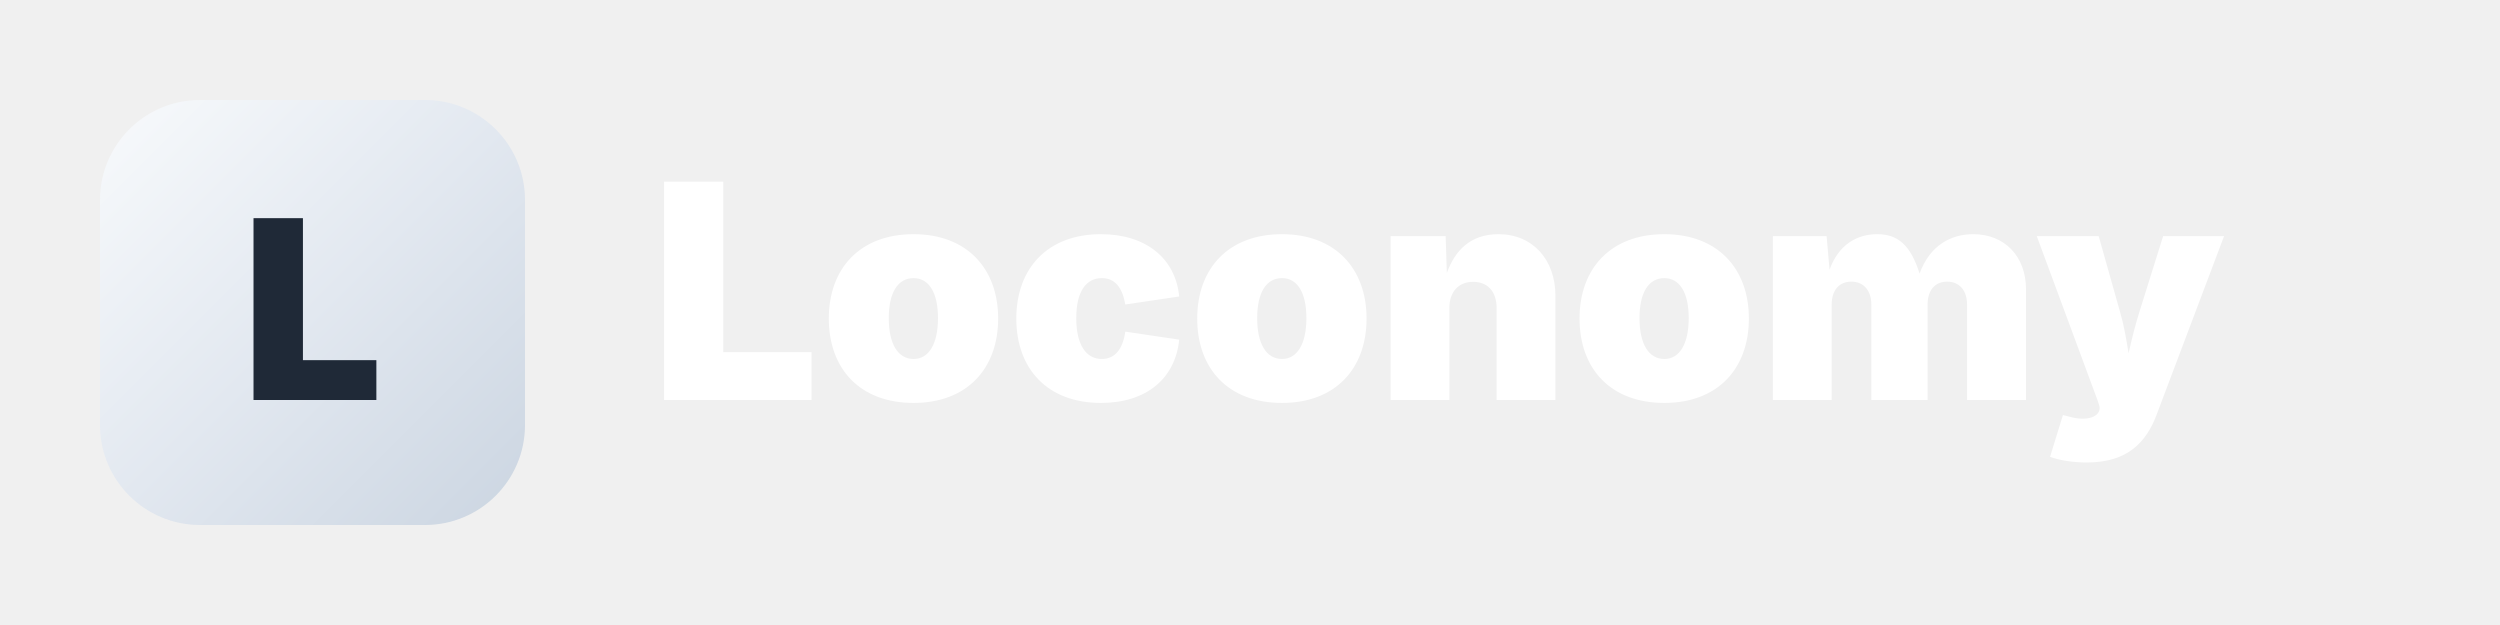
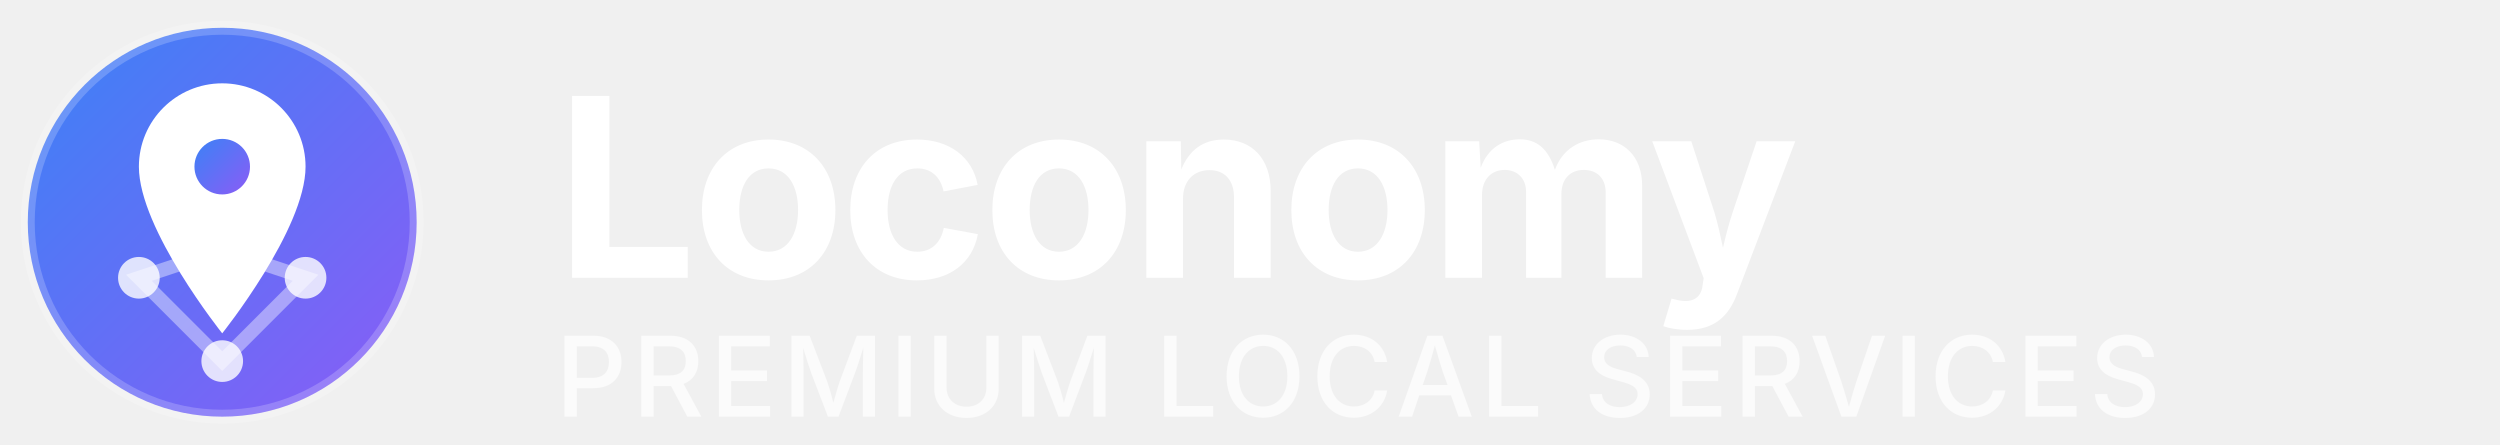
- <svg xmlns="http://www.w3.org/2000/svg" viewBox="0 0 200 50" width="200" height="50">
+ <svg xmlns="http://www.w3.org/2000/svg" width="180" height="32" viewBox="0 0 180 32" fill="none">
+   <g id="icon">
+     <circle cx="16" cy="16" r="14" fill="url(#gradient-light)" stroke="rgba(255,255,255,0.2)" stroke-width="1" />
+     <path d="M16 6c-3.314 0-6 2.686-6 6 0 4.5 6 12 6 12s6-7.5 6-12c0-3.314-2.686-6-6-6z" fill="white" />
+     <circle cx="16" cy="12" r="2" fill="url(#gradient-light)" />
+     <circle cx="10" cy="20" r="1.5" fill="rgba(255,255,255,0.8)" />
+     <circle cx="22" cy="20" r="1.5" fill="rgba(255,255,255,0.8)" />
+     <circle cx="16" cy="26" r="1.5" fill="rgba(255,255,255,0.8)" />
+     <path d="M16 18 L10 20 L16 26 L22 20 Z" stroke="rgba(255,255,255,0.4)" stroke-width="1" fill="none" />
+   </g>
+   <g id="text" transform="translate(40, 0)">
+     <text x="0" y="20" fill="white" font-family="Inter, -apple-system, BlinkMacSystemFont, 'Segoe UI', sans-serif" font-size="18" font-weight="700" letter-spacing="-0.02em">
+       Loconomy
+     </text>
+     <text x="0" y="30" fill="rgba(255,255,255,0.7)" font-family="Inter, -apple-system, BlinkMacSystemFont, 'Segoe UI', sans-serif" font-size="8" font-weight="500" letter-spacing="0.05em">
+       PREMIUM LOCAL SERVICES
+     </text>
+   </g>
  <defs>
-     <linearGradient id="lightGradient" x1="0%" y1="0%" x2="100%" y2="100%">
-       <stop offset="0%" style="stop-color:#f8fafc;stop-opacity:1" />
-       <stop offset="50%" style="stop-color:#e2e8f0;stop-opacity:1" />
-       <stop offset="100%" style="stop-color:#cbd5e1;stop-opacity:1" />
+     <linearGradient id="gradient-light" x1="0%" y1="0%" x2="100%" y2="100%">
+       <stop offset="0%" style="stop-color:#3B82F6;stop-opacity:1" />
+       <stop offset="100%" style="stop-color:#8B5CF6;stop-opacity:1" />
    </linearGradient>
  </defs>
-   <rect x="8" y="8" width="34" height="34" rx="8" fill="url(#lightGradient)" />
-   <text x="25" y="32" font-family="Inter, sans-serif" font-size="20" font-weight="900" fill="#1f2937" text-anchor="middle">L</text>
-   <text x="52" y="32" font-family="Inter, sans-serif" font-size="24" font-weight="900" fill="white">Loconomy</text>
</svg>
